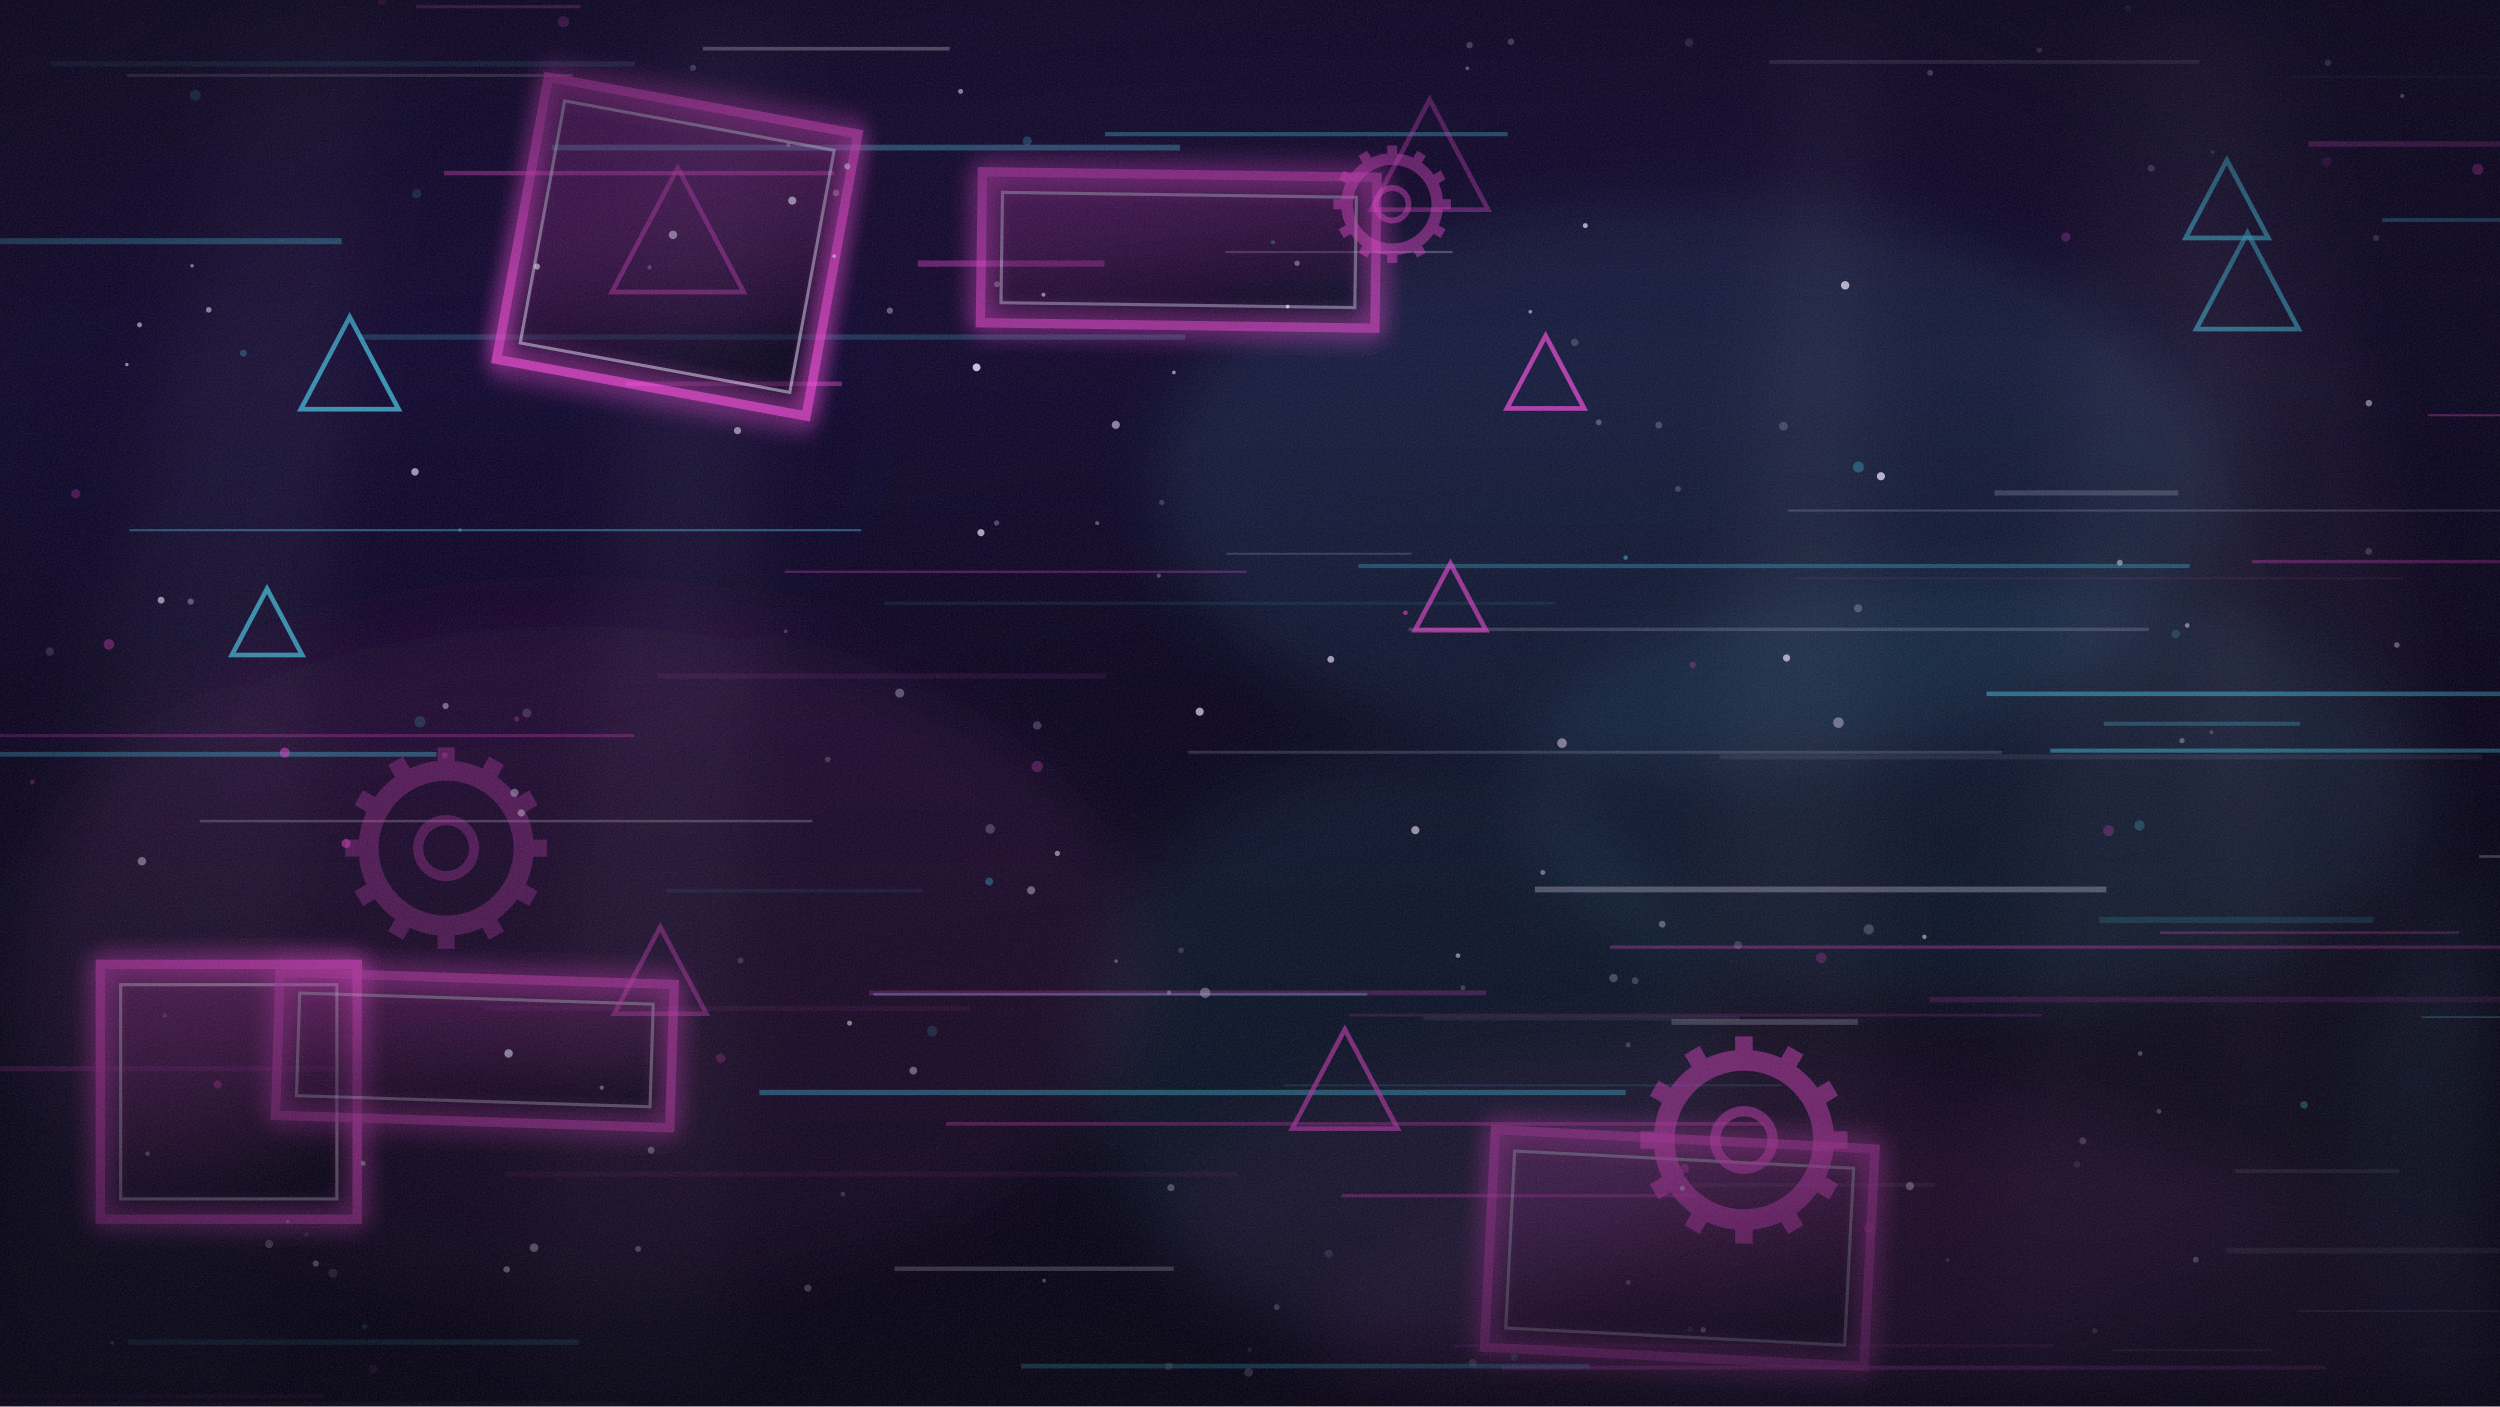
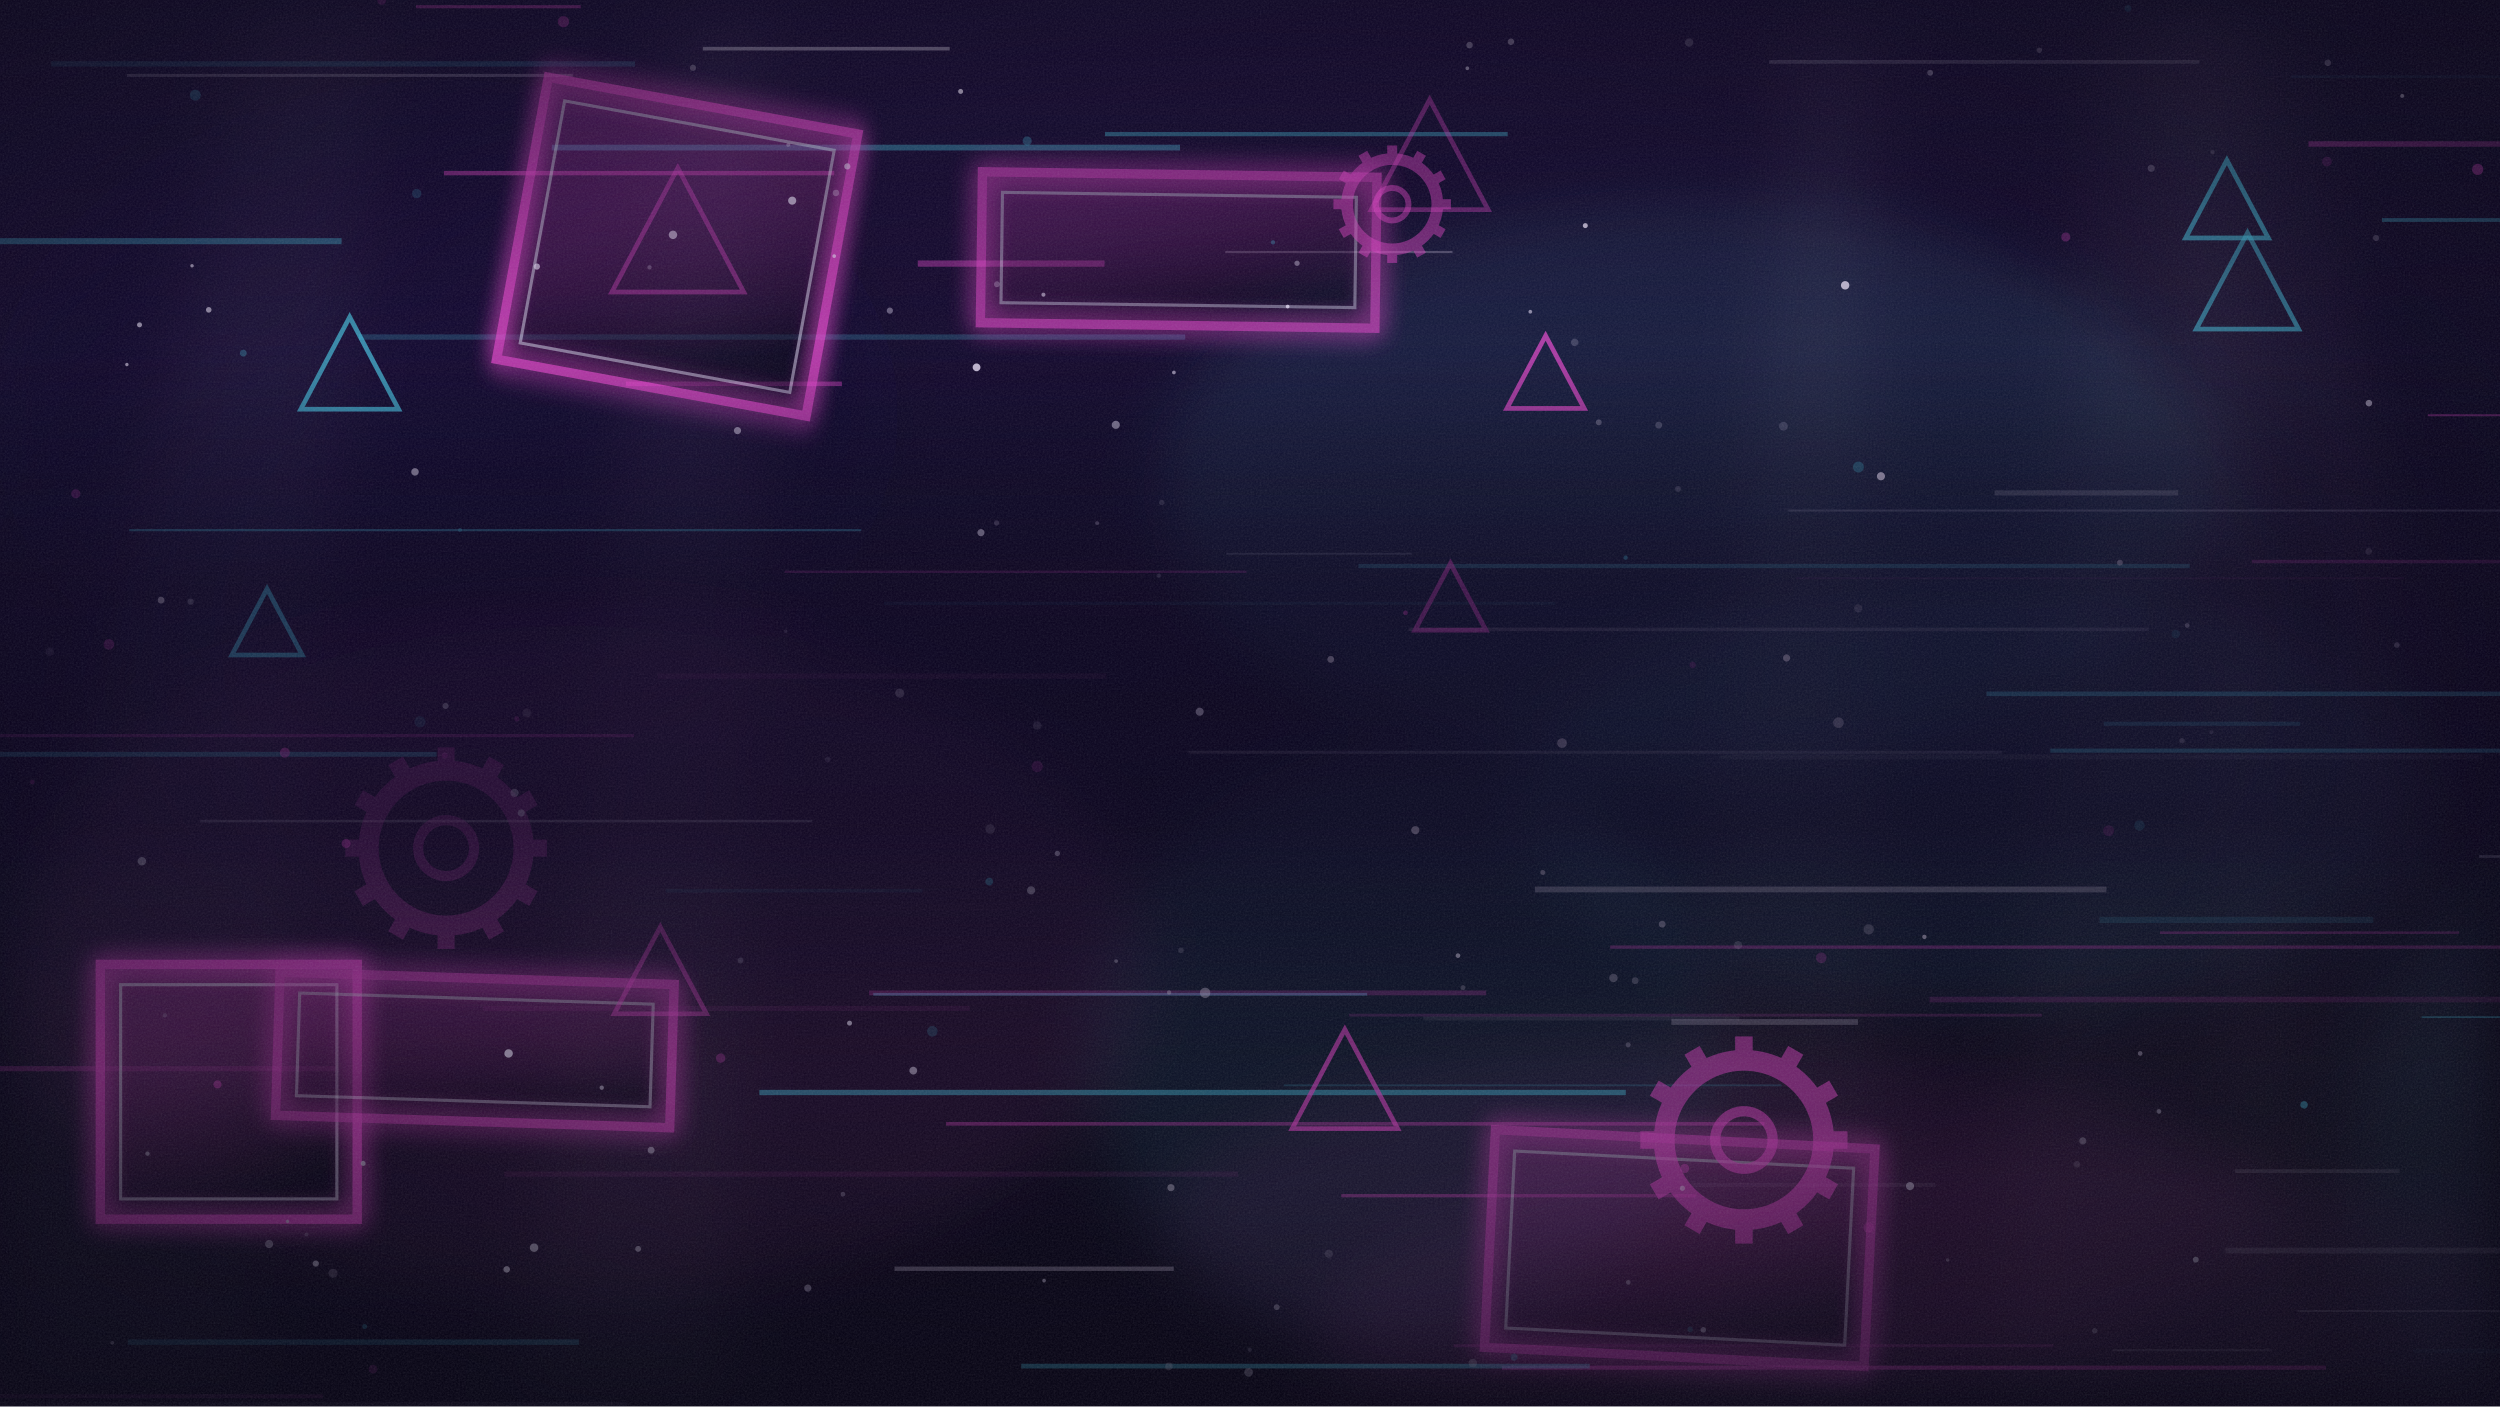
<svg xmlns="http://www.w3.org/2000/svg" class="art art--subsonic" viewBox="0 0 1600 900" preserveAspectRatio="xMidYMid slice" role="img" aria-label="Magenta and cyan light smeared into speed lines over wireframe boxes">
  <defs>
    <linearGradient id="g-bg" x1="0" y1="0" x2="0.3" y2="1">
      <stop offset="0%" stop-color="#1b0a3e" />
      <stop offset="58%" stop-color="#0a0420" />
      <stop offset="100%" stop-color="#050213" />
    </linearGradient>
    <linearGradient id="g-slab" x1="0" y1="0" x2="0.4" y2="1">
      <stop offset="0%" stop-color="#ff4de0" stop-opacity="0.42" />
      <stop offset="100%" stop-color="#050213" stop-opacity="0.72" />
    </linearGradient>
    <linearGradient id="g-blade" x1="0" y1="0" x2="1" y2="1">
      <stop offset="0%" stop-color="#f0e6ff" stop-opacity="0.7" />
      <stop offset="60%" stop-color="#ff4de0" stop-opacity="0.28" />
      <stop offset="100%" stop-color="#4de0ff" stop-opacity="0" />
    </linearGradient>
    <linearGradient id="g-beam" x1="0" y1="0" x2="1" y2="0">
      <stop offset="0%" stop-color="#ff4de0" stop-opacity="0" />
      <stop offset="30%" stop-color="#f0e6ff" />
      <stop offset="70%" stop-color="#ff4de0" />
      <stop offset="100%" stop-color="#ff4de0" stop-opacity="0" />
    </linearGradient>
    <radialGradient id="g-orb" cx="42%" cy="38%" r="62%">
      <stop offset="0%" stop-color="#f0e6ff" />
      <stop offset="38%" stop-color="#ff4de0" />
      <stop offset="78%" stop-color="#4de0ff" stop-opacity="0.7" />
      <stop offset="100%" stop-color="#050213" />
    </radialGradient>
    <radialGradient id="g-halo" cx="50%" cy="50%" r="50%">
      <stop offset="0%" stop-color="#ff4de0" stop-opacity="0.42" />
      <stop offset="100%" stop-color="#ff4de0" stop-opacity="0" />
    </radialGradient>
    <linearGradient id="g-vig" x1="0" y1="0" x2="0" y2="1">
      <stop offset="0%" stop-color="#050213" stop-opacity="0.42" />
      <stop offset="26%" stop-color="#050213" stop-opacity="0.02" />
      <stop offset="100%" stop-color="#050213" stop-opacity="0.5" />
    </linearGradient>
    <filter id="g-glow" x="-70%" y="-70%" width="240%" height="240%">
      <feGaussianBlur stdDeviation="8" result="b" />
      <feFlood flood-color="#ff4de0" result="fc" />
      <feComposite in="fc" in2="b" operator="in" result="g" />
      <feMerge>
        <feMergeNode in="g" />
        <feMergeNode in="g" />
        <feMergeNode in="SourceGraphic" />
      </feMerge>
    </filter>
    <filter id="g-soft">
      <feGaussianBlur stdDeviation="20" />
    </filter>
    <radialGradient id="g-corner" cx="50%" cy="46%" r="72%">
      <stop offset="55%" stop-color="#050213" stop-opacity="0" />
      <stop offset="100%" stop-color="#050213" stop-opacity="0.72" />
    </radialGradient>
    <filter id="g-grain">
      <feTurbulence type="fractalNoise" baseFrequency="0.85" numOctaves="4" />
      <feColorMatrix type="saturate" values="0" />
    </filter>
  </defs>
  <rect width="1600" height="900" fill="url(#g-bg)" />
  <g filter="url(#g-soft)">
    <ellipse cx="366.2" cy="616.7" rx="365.2" ry="215.9" fill="#ff4de0" opacity="0.1" />
    <ellipse cx="1099.1" cy="782.3" rx="352.3" ry="110" fill="#ff4de0" opacity="0.1" />
    <ellipse cx="285" cy="265.2" rx="289.5" ry="214" fill="#1b0a3e" opacity="0.1" />
    <ellipse cx="1687.4" cy="750.9" rx="185.5" ry="207.1" fill="#4de0ff" opacity="0.1" />
    <ellipse cx="1240.6" cy="854.4" rx="398.1" ry="121.1" fill="#ff4de0" opacity="0.1" />
    <ellipse cx="1259" cy="507.7" rx="288.9" ry="138.3" fill="#4de0ff" opacity="0.1" />
    <ellipse cx="1079.5" cy="311.4" rx="338.4" ry="181.4" fill="#4de0ff" opacity="0.1" />
    <ellipse cx="897.6" cy="673.6" rx="200.5" ry="188.3" fill="#4de0ff" opacity="0.1" />
  </g>
  <g filter="url(#g-soft)" opacity="0.5">
    <path d="M440 -87.7 L498.5 -87.7 L459.4 960 L326.7 960 Z" fill="#f0e6ff" opacity="0.1" />
    <path d="M1385.8 -16.1 L1459.8 -16.1 L1643.4 960 L1449.7 960 Z" fill="#f0e6ff" opacity="0.1" />
    <path d="M169.6 -42.5 L249.9 -42.5 L148.2 960 L-47.3 960 Z" fill="#f0e6ff" opacity="0.1" />
    <path d="M1353.1 -79.5 L1422.9 -79.5 L1470.2 960 L1270.7 960 Z" fill="#f0e6ff" opacity="0.1" />
    <path d="M1148 12.5 L1198.1 12.5 L1199.6 960 L1050.9 960 Z" fill="#f0e6ff" opacity="0.1" />
  </g>
  <rect x="982.3" y="567.4" width="365.8" height="3.7" fill="#f0e6ff" opacity="0.4" />
  <rect x="911" y="650.4" width="202.2" height="2.7" fill="#f0e6ff" opacity="0.1" />
  <rect x="127.9" y="524.7" width="392" height="1.6" fill="#f0e6ff" opacity="0.3" />
  <rect x="572.5" y="810.6" width="178.7" height="2.8" fill="#f0e6ff" opacity="0.4" />
  <rect x="961.2" y="874" width="527.4" height="2.6" fill="#ff4de0" opacity="0.5" />
  <rect x="284.1" y="109.4" width="249.8" height="2.8" fill="#ff4de0" opacity="0.5" />
  <rect x="-135.6" y="469.8" width="541.4" height="2" fill="#ff4de0" opacity="0.3" />
  <rect x="653.6" y="872.8" width="363.8" height="3" fill="#4de0ff" opacity="0.5" />
  <rect x="82.7" y="338.6" width="468.5" height="1.4" fill="#4de0ff" opacity="0.4" />
  <rect x="858.4" y="764.2" width="227" height="2.1" fill="#ff4de0" opacity="0.4" />
  <rect x="565.8" y="385.1" width="429.6" height="2" fill="#4de0ff" opacity="0.1" />
  <rect x="-192.6" y="682.3" width="407.9" height="3.3" fill="#ff4de0" opacity="0.3" />
  <rect x="-89.7" y="892.3" width="296.5" height="2.6" fill="#ff4de0" opacity="0.2" />
  <rect x="81.3" y="47.3" width="285.3" height="1.9" fill="#f0e6ff" opacity="0.3" />
  <rect x="449.8" y="30" width="158" height="2.3" fill="#f0e6ff" opacity="0.5" />
  <rect x="32.8" y="39.2" width="373.6" height="3.4" fill="#4de0ff" opacity="0.2" />
  <rect x="1424.2" y="798.5" width="482" height="3.7" fill="#f0e6ff" opacity="0.2" />
  <rect x="421" y="431" width="287" height="3.4" fill="#ff4de0" opacity="0.1" />
  <rect x="229.7" y="214" width="528.8" height="3.4" fill="#4de0ff" opacity="0.2" />
  <rect x="784.8" y="353.8" width="118.7" height="1.2" fill="#f0e6ff" opacity="0.2" />
  <rect x="760.5" y="480.5" width="520.6" height="1.9" fill="#f0e6ff" opacity="0.2" />
  <rect x="-145.3" y="78.2" width="117.6" height="3.2" fill="#ff4de0" opacity="0.3" />
  <rect x="400.6" y="244.2" width="138.2" height="2.9" fill="#ff4de0" opacity="0.4" />
  <rect x="322.8" y="749.8" width="469.5" height="3.3" fill="#ff4de0" opacity="0.1" />
  <rect x="502.2" y="365.2" width="295.5" height="1.5" fill="#ff4de0" opacity="0.3" />
  <rect x="266.2" y="3.3" width="105.5" height="2" fill="#ff4de0" opacity="0.5" />
  <rect x="81.8" y="857.2" width="288.7" height="3.5" fill="#4de0ff" opacity="0.3" />
  <rect x="1524.5" y="139.6" width="396.4" height="2.4" fill="#4de0ff" opacity="0.4" />
  <rect x="1430.3" y="748.3" width="105.4" height="2.4" fill="#f0e6ff" opacity="0.2" />
  <rect x="353.1" y="92.6" width="402.1" height="3.7" fill="#4de0ff" opacity="0.4" />
  <rect x="1069.7" y="652.2" width="119.4" height="3.7" fill="#f0e6ff" opacity="0.3" />
  <rect x="1352.1" y="863.4" width="101.7" height="1.4" fill="#f0e6ff" opacity="0.2" />
  <rect x="1466.5" y="48.2" width="355.4" height="1.8" fill="#4de0ff" opacity="0.1" />
  <rect x="707.2" y="84.5" width="257.7" height="2.7" fill="#4de0ff" opacity="0.4" />
  <rect x="1586.6" y="547.3" width="368" height="1.7" fill="#f0e6ff" opacity="0.4" />
  <rect x="1477.4" y="90.4" width="574.5" height="3.5" fill="#ff4de0" opacity="0.4" />
  <rect x="863.3" y="648.8" width="443.6" height="1.8" fill="#ff4de0" opacity="0.2" />
  <rect x="784.2" y="160.6" width="145.4" height="1.4" fill="#f0e6ff" opacity="0.3" />
  <rect x="486" y="697.5" width="554.5" height="3.4" fill="#4de0ff" opacity="0.5" />
  <rect x="1346.4" y="461.9" width="125.7" height="2.6" fill="#4de0ff" opacity="0.3" />
  <rect x="1030.5" y="605.1" width="573.7" height="2.1" fill="#ff4de0" opacity="0.4" />
  <rect x="1470.6" y="838.5" width="249.1" height="1.1" fill="#f0e6ff" opacity="0.3" />
  <rect x="1149.5" y="369.5" width="389" height="1.2" fill="#ff4de0" opacity="0.1" />
  <rect x="1312.2" y="479.1" width="614.9" height="2.6" fill="#4de0ff" opacity="0.5" />
  <rect x="1553.8" y="265.1" width="198" height="1.3" fill="#ff4de0" opacity="0.4" />
  <rect x="930.3" y="860.3" width="383.9" height="1.9" fill="#ff4de0" opacity="0.2" />
  <rect x="587.4" y="166.7" width="119.5" height="4" fill="#ff4de0" opacity="0.4" />
  <rect x="1234.9" y="637.9" width="461.3" height="3.6" fill="#ff4de0" opacity="0.2" />
  <rect x="1276.5" y="313.8" width="117.5" height="3.3" fill="#f0e6ff" opacity="0.2" />
  <rect x="558.9" y="635.5" width="316" height="1.7" fill="#4de0ff" opacity="0.5" />
  <rect x="309.3" y="643.8" width="311.4" height="3.2" fill="#ff4de0" opacity="0.1" />
  <rect x="1343.7" y="586.8" width="175.2" height="3.9" fill="#4de0ff" opacity="0.2" />
  <rect x="-19.7" y="897.2" width="421" height="2.5" fill="#f0e6ff" opacity="0.1" />
  <rect x="556.2" y="633.9" width="395" height="3.1" fill="#ff4de0" opacity="0.3" />
  <rect x="1082.5" y="757.1" width="156.2" height="2.5" fill="#f0e6ff" opacity="0.1" />
  <rect x="605.5" y="718.1" width="523.8" height="2.3" fill="#ff4de0" opacity="0.4" />
  <rect x="426.1" y="568.9" width="164.3" height="2.3" fill="#4de0ff" opacity="0.1" />
  <rect x="1144.1" y="326.1" width="488.3" height="1.3" fill="#f0e6ff" opacity="0.2" />
  <rect x="-97.9" y="152.4" width="316.5" height="3.9" fill="#4de0ff" opacity="0.4" />
  <rect x="1271.4" y="442.6" width="382.4" height="2.9" fill="#4de0ff" opacity="0.5" />
  <rect x="1441.2" y="358.3" width="298.7" height="2.2" fill="#ff4de0" opacity="0.3" />
  <rect x="869.4" y="360.9" width="532" height="2.7" fill="#4de0ff" opacity="0.3" />
  <rect x="1100.5" y="482.8" width="487.7" height="3.2" fill="#f0e6ff" opacity="0.1" />
  <rect x="1549.8" y="650.4" width="104.2" height="1.1" fill="#4de0ff" opacity="0.5" />
  <rect x="1132.3" y="38.4" width="275.3" height="2.4" fill="#f0e6ff" opacity="0.2" />
  <rect x="821.6" y="694" width="318.6" height="1.2" fill="#4de0ff" opacity="0.2" />
  <rect x="1382.4" y="596.1" width="191.4" height="1.6" fill="#ff4de0" opacity="0.4" />
  <rect x="901.5" y="401.7" width="473.8" height="2.2" fill="#f0e6ff" opacity="0.2" />
  <rect x="1544.5" y="863.2" width="135.6" height="2.8" fill="#4de0ff" opacity="0.1" />
  <rect x="-176" y="481.2" width="455.4" height="3.1" fill="#4de0ff" opacity="0.4" />
  <g transform="translate(433.4 157.9) rotate(10.4)" opacity="0.74">
    <rect x="-100.7" y="-91.8" width="201.4" height="183.5" fill="url(#g-slab)" />
    <rect x="-100.7" y="-91.8" width="201.4" height="183.5" fill="none" stroke="#ff4de0" stroke-width="6" filter="url(#g-glow)" />
    <rect x="-87.7" y="-78.8" width="175.4" height="157.5" fill="none" stroke="#f0e6ff" stroke-width="2" opacity="0.7" />
  </g>
  <g transform="translate(146.4 698.7) rotate(-0)" opacity="0.94">
    <rect x="-82.2" y="-81.5" width="164.4" height="163.1" fill="url(#g-slab)" />
    <rect x="-82.2" y="-81.5" width="164.4" height="163.1" fill="none" stroke="#ff4de0" stroke-width="6" filter="url(#g-glow)" />
    <rect x="-69.2" y="-68.5" width="138.4" height="137.1" fill="none" stroke="#f0e6ff" stroke-width="2" opacity="0.7" />
  </g>
  <g transform="translate(303.9 672) rotate(1.8)" opacity="0.67">
    <rect x="-126.2" y="-45.9" width="252.4" height="91.7" fill="url(#g-slab)" />
    <rect x="-126.2" y="-45.9" width="252.4" height="91.7" fill="none" stroke="#ff4de0" stroke-width="6" filter="url(#g-glow)" />
    <rect x="-113.2" y="-32.9" width="226.4" height="65.7" fill="none" stroke="#f0e6ff" stroke-width="2" opacity="0.7" />
  </g>
  <g transform="translate(1075 798.8) rotate(2.9)" opacity="0.65">
    <rect x="-121.6" y="-69.7" width="243.2" height="139.4" fill="url(#g-slab)" />
    <rect x="-121.6" y="-69.7" width="243.2" height="139.4" fill="none" stroke="#ff4de0" stroke-width="6" filter="url(#g-glow)" />
    <rect x="-108.6" y="-56.7" width="217.2" height="113.4" fill="none" stroke="#f0e6ff" stroke-width="2" opacity="0.7" />
  </g>
  <g transform="translate(754.4 160) rotate(0.8)" opacity="0.62">
    <rect x="-126.3" y="-48.3" width="252.5" height="96.6" fill="url(#g-slab)" />
    <rect x="-126.3" y="-48.3" width="252.5" height="96.6" fill="none" stroke="#ff4de0" stroke-width="6" filter="url(#g-glow)" />
    <rect x="-113.3" y="-35.3" width="226.5" height="70.6" fill="none" stroke="#f0e6ff" stroke-width="2" opacity="0.7" />
  </g>
  <g transform="translate(891 130.7)" fill="none" stroke="#ff4de0" opacity="0.47">
    <circle r="28.9" stroke-width="7.5" />
    <circle r="10.4" stroke-width="3.8" />
    <path d="M30.4 0 L37.6 0" stroke-width="6.4" />
    <path d="M26.3 15.2 L32.6 18.8" stroke-width="6.4" />
    <path d="M15.2 26.3 L18.8 32.6" stroke-width="6.4" />
    <path d="M0 30.4 L0 37.6" stroke-width="6.4" />
    <path d="M-15.2 26.3 L-18.8 32.6" stroke-width="6.4" />
    <path d="M-26.3 15.2 L-32.6 18.8" stroke-width="6.4" />
    <path d="M-30.4 0 L-37.6 0" stroke-width="6.4" />
    <path d="M-26.3 -15.2 L-32.6 -18.8" stroke-width="6.4" />
    <path d="M-15.2 -26.3 L-18.8 -32.6" stroke-width="6.4" />
    <path d="M-0 -30.4 L-0 -37.6" stroke-width="6.4" />
    <path d="M15.2 -26.3 L18.8 -32.6" stroke-width="6.4" />
    <path d="M26.3 -15.2 L32.6 -18.8" stroke-width="6.4" />
  </g>
  <g transform="translate(1116.1 729.6)" fill="none" stroke="#ff4de0" opacity="0.60">
    <circle r="51" stroke-width="13.3" />
    <circle r="18.4" stroke-width="6.6" />
    <path d="M53.6 0 L66.3 0" stroke-width="11.2" />
    <path d="M46.4 26.8 L57.4 33.2" stroke-width="11.2" />
    <path d="M26.8 46.4 L33.2 57.4" stroke-width="11.2" />
    <path d="M0 53.6 L0 66.3" stroke-width="11.2" />
    <path d="M-26.8 46.4 L-33.2 57.4" stroke-width="11.2" />
    <path d="M-46.4 26.8 L-57.4 33.2" stroke-width="11.2" />
    <path d="M-53.6 0 L-66.3 0" stroke-width="11.2" />
    <path d="M-46.4 -26.8 L-57.4 -33.2" stroke-width="11.2" />
    <path d="M-26.8 -46.4 L-33.2 -57.4" stroke-width="11.2" />
    <path d="M-0 -53.6 L-0 -66.3" stroke-width="11.2" />
    <path d="M26.8 -46.4 L33.2 -57.4" stroke-width="11.2" />
    <path d="M46.4 -26.8 L57.4 -33.2" stroke-width="11.2" />
  </g>
  <g transform="translate(285.5 542.8)" fill="none" stroke="#ff4de0" opacity="0.31">
    <circle r="49.6" stroke-width="12.9" />
    <circle r="17.9" stroke-width="6.5" />
    <path d="M52.1 0 L64.5 0" stroke-width="10.9" />
    <path d="M45.1 26.1 L55.9 32.3" stroke-width="10.9" />
    <path d="M26.1 45.1 L32.3 55.9" stroke-width="10.9" />
    <path d="M0 52.1 L0 64.5" stroke-width="10.9" />
    <path d="M-26.1 45.1 L-32.3 55.9" stroke-width="10.9" />
    <path d="M-45.1 26.1 L-55.9 32.3" stroke-width="10.9" />
    <path d="M-52.1 0 L-64.5 0" stroke-width="10.9" />
    <path d="M-45.1 -26.1 L-55.9 -32.3" stroke-width="10.9" />
    <path d="M-26.1 -45.1 L-32.3 -55.9" stroke-width="10.9" />
    <path d="M-0 -52.1 L-0 -64.5" stroke-width="10.9" />
    <path d="M26.1 -45.1 L32.3 -55.9" stroke-width="10.9" />
    <path d="M45.1 -26.1 L55.9 -32.3" stroke-width="10.9" />
  </g>
  <path d="M223.8 202.9 L255.1 261.9 L192.5 261.9 Z" fill="none" stroke="#4de0ff" stroke-width="3" opacity="0.66" />
  <path d="M915 63.8 L952.4 134.2 L877.6 134.2 Z" fill="none" stroke="#ff4de0" stroke-width="3" opacity="0.38" />
  <path d="M989.2 214.9 L1013.9 261.4 L964.4 261.4 Z" fill="none" stroke="#ff4de0" stroke-width="3" opacity="0.68" />
  <path d="M170.9 376.9 L193.4 419.2 L148.4 419.2 Z" fill="none" stroke="#4de0ff" stroke-width="3" opacity="0.71" />
  <path d="M422.6 593.3 L452.1 648.8 L393.1 648.8 Z" fill="none" stroke="#ff4de0" stroke-width="3" opacity="0.44" />
  <path d="M860.7 658.8 L894.5 722.3 L827 722.3 Z" fill="none" stroke="#ff4de0" stroke-width="3" opacity="0.69" />
  <path d="M928.3 360.6 L951 403.3 L905.6 403.3 Z" fill="none" stroke="#ff4de0" stroke-width="3" opacity="0.65" />
  <path d="M433.8 107.5 L476 186.9 L391.6 186.9 Z" fill="none" stroke="#ff4de0" stroke-width="3" opacity="0.34" />
  <path d="M1425.2 102.5 L1451.7 152.3 L1398.8 152.3 Z" fill="none" stroke="#4de0ff" stroke-width="3" opacity="0.63" />
  <path d="M1438.4 149 L1471.1 210.6 L1405.6 210.6 Z" fill="none" stroke="#4de0ff" stroke-width="3" opacity="0.53" />
  <g fill="#f0e6ff">
    <circle cx="1143.4" cy="421.1" r="2.3" opacity="0.82" />
    <circle cx="543.7" cy="654.8" r="1.6" opacity="0.78" />
    <circle cx="1222.4" cy="759.1" r="2.6" opacity="0.59" />
    <circle cx="1520.7" cy="152.3" r="2.0" opacity="0.25" />
    <circle cx="933.1" cy="611.6" r="1.5" opacity="0.73" />
    <circle cx="667.8" cy="188.6" r="1.3" opacity="0.58" />
    <circle cx="614.8" cy="58.5" r="1.6" opacity="0.83" />
    <circle cx="755.8" cy="608.2" r="1.8" opacity="0.25" />
    <circle cx="979.4" cy="199.5" r="1.2" opacity="0.60" />
    <circle cx="1081" cy="27.2" r="2.7" opacity="0.21" />
    <circle cx="265.6" cy="302" r="2.4" opacity="0.68" />
    <circle cx="1189.2" cy="389.3" r="2.6" opacity="0.29" />
    <circle cx="1537.4" cy="61.4" r="1.3" opacity="0.69" />
    <circle cx="1231.6" cy="599.6" r="1.4" opacity="0.76" />
    <circle cx="824.1" cy="196.2" r="1.2" opacity="0.84" />
    <circle cx="89.3" cy="207.9" r="1.6" opacity="0.78" />
    <circle cx="1329.2" cy="745.2" r="2.1" opacity="0.21" />
    <circle cx="1180.9" cy="182.6" r="2.7" opacity="0.83" />
    <circle cx="105.5" cy="649.8" r="1.4" opacity="0.27" />
    <circle cx="1399.8" cy="400.3" r="1.5" opacity="0.56" />
    <circle cx="103.1" cy="384.1" r="2.2" opacity="0.76" />
    <circle cx="196.1" cy="790.2" r="1.2" opacity="0.33" />
    <circle cx="533.9" cy="163.9" r="1.2" opacity="0.63" />
    <circle cx="638" cy="181.9" r="1.9" opacity="0.28" />
    <circle cx="1090.1" cy="851.1" r="1.8" opacity="0.47" />
    <circle cx="637.8" cy="334.7" r="1.7" opacity="0.32" />
    <circle cx="473.9" cy="614.7" r="1.9" opacity="0.24" />
    <circle cx="232.4" cy="744.6" r="1.6" opacity="0.74" />
    <circle cx="987.4" cy="558.4" r="1.6" opacity="0.58" />
    <circle cx="663.8" cy="464.3" r="2.7" opacity="0.27" />
    <circle cx="341.8" cy="798.5" r="2.7" opacity="0.73" />
    <circle cx="1376.8" cy="107.7" r="2.3" opacity="0.28" />
    <circle cx="1356.7" cy="360.1" r="1.9" opacity="0.54" />
    <circle cx="329.3" cy="507.4" r="2.6" opacity="0.49" />
    <circle cx="702.2" cy="334.8" r="1.3" opacity="0.38" />
    <circle cx="1340.6" cy="851.7" r="1.7" opacity="0.39" />
    <circle cx="539.5" cy="764.3" r="1.5" opacity="0.32" />
    <circle cx="504.5" cy="92.7" r="1.3" opacity="0.35" />
    <circle cx="1042.1" cy="820.7" r="1.5" opacity="0.39" />
    <circle cx="939.1" cy="43.7" r="1.2" opacity="0.57" />
    <circle cx="743.5" cy="321.6" r="1.7" opacity="0.21" />
    <circle cx="415.7" cy="171.1" r="1.4" opacity="0.25" />
    <circle cx="1305.2" cy="32.1" r="1.7" opacity="0.31" />
    <circle cx="325.5" cy="674.2" r="2.7" opacity="0.83" />
    <circle cx="529.8" cy="486" r="1.8" opacity="0.25" />
    <circle cx="676.7" cy="546.2" r="1.7" opacity="0.71" />
    <circle cx="714.1" cy="271.9" r="2.6" opacity="0.57" />
    <circle cx="408.4" cy="799.3" r="1.9" opacity="0.59" />
    <circle cx="749.4" cy="760.1" r="2.3" opacity="0.49" />
    <circle cx="584.5" cy="685.2" r="2.5" opacity="0.59" />
    <circle cx="1396.5" cy="474" r="1.7" opacity="0.41" />
    <circle cx="430.7" cy="150.3" r="2.7" opacity="0.56" />
    <circle cx="133.6" cy="198.3" r="1.8" opacity="0.72" />
    <circle cx="1369.7" cy="674.2" r="1.5" opacity="0.48" />
    <circle cx="1515.9" cy="352.9" r="2.2" opacity="0.23" />
    <circle cx="767.8" cy="455.5" r="2.6" opacity="0.82" />
    <circle cx="1203.8" cy="304.8" r="2.6" opacity="0.80" />
    <circle cx="122" cy="385" r="2.0" opacity="0.40" />
    <circle cx="385.1" cy="696.1" r="1.4" opacity="0.56" />
    <circle cx="31.9" cy="417" r="2.7" opacity="0.20" />
    <circle cx="172.2" cy="796.2" r="2.6" opacity="0.53" />
    <circle cx="472" cy="275.6" r="2.3" opacity="0.58" />
    <circle cx="714.3" cy="615.1" r="1.2" opacity="0.45" />
    <circle cx="1405.3" cy="806.2" r="1.9" opacity="0.71" />
    <circle cx="1415.3" cy="468.6" r="1.3" opacity="0.27" />
    <circle cx="1073.9" cy="312.9" r="1.9" opacity="0.23" />
    <circle cx="1516.1" cy="258" r="2.1" opacity="0.60" />
    <circle cx="569.5" cy="198.8" r="2.0" opacity="0.41" />
    <circle cx="122.9" cy="170.1" r="1.1" opacity="0.78" />
    <circle cx="324.3" cy="812.4" r="2.1" opacity="0.82" />
    <circle cx="751.3" cy="238.4" r="1.2" opacity="0.60" />
    <circle cx="1112.3" cy="604.9" r="2.6" opacity="0.26" />
    <circle cx="1032.6" cy="625.9" r="2.7" opacity="0.36" />
    <circle cx="1489.8" cy="40.2" r="2.1" opacity="0.41" />
    <circle cx="830.1" cy="168.5" r="1.7" opacity="0.43" />
    <circle cx="741.6" cy="368.4" r="1.4" opacity="0.31" />
    <circle cx="748.1" cy="874.5" r="2.5" opacity="0.30" />
    <circle cx="1014.6" cy="144.4" r="1.6" opacity="0.85" />
    <circle cx="542.3" cy="106.5" r="2.0" opacity="0.58" />
    <circle cx="817.1" cy="836.6" r="1.9" opacity="0.44" />
    <circle cx="333.6" cy="520.3" r="2.3" opacity="0.53" />
    <circle cx="625" cy="235.1" r="2.5" opacity="0.84" />
    <circle cx="936.3" cy="632.1" r="1.6" opacity="0.30" />
    <circle cx="90.8" cy="551.2" r="2.7" opacity="0.65" />
    <circle cx="1076.7" cy="760.5" r="1.7" opacity="0.48" />
    <circle cx="416.7" cy="736.1" r="2.2" opacity="0.54" />
    <circle cx="1246.5" cy="806.4" r="1.1" opacity="0.34" />
    <circle cx="748.2" cy="635.2" r="1.4" opacity="0.49" />
    <circle cx="1061.6" cy="272.1" r="2.2" opacity="0.24" />
    <circle cx="659.9" cy="569.8" r="2.6" opacity="0.53" />
    <circle cx="1063.8" cy="591.5" r="2.2" opacity="0.49" />
    <circle cx="507" cy="128.4" r="2.6" opacity="0.70" />
    <circle cx="1042" cy="668.7" r="1.6" opacity="0.31" />
    <circle cx="851.7" cy="422" r="2.2" opacity="0.77" />
    <circle cx="627.8" cy="340.9" r="2.3" opacity="0.77" />
    <circle cx="905.8" cy="531.3" r="2.6" opacity="0.80" />
    <circle cx="71.9" cy="859.4" r="1.2" opacity="0.56" />
    <circle cx="799.9" cy="863.8" r="1.4" opacity="0.23" />
    <circle cx="1534" cy="412.8" r="1.8" opacity="0.48" />
    <circle cx="443.5" cy="43.4" r="2.0" opacity="0.34" />
    <circle cx="799.1" cy="878.3" r="2.8" opacity="0.40" />
    <circle cx="535" cy="123.5" r="2.1" opacity="0.32" />
    <circle cx="202.1" cy="808.7" r="2.0" opacity="0.78" />
    <circle cx="343.6" cy="170.6" r="2.0" opacity="0.65" />
    <circle cx="285.2" cy="451.8" r="2.0" opacity="0.52" />
    <circle cx="502.8" cy="404" r="1.2" opacity="0.26" />
    <circle cx="94.4" cy="738.3" r="1.4" opacity="0.64" />
    <circle cx="184" cy="781.7" r="1.1" opacity="0.72" />
    <circle cx="850.4" cy="802.4" r="2.6" opacity="0.21" />
    <circle cx="81.2" cy="233.3" r="1.1" opacity="0.76" />
  </g>
  <circle cx="1081.7" cy="850.8" r="1.8" fill="#4de0ff" opacity="0.2" />
  <circle cx="1286.6" cy="304.8" r="4.3" fill="#4de0ff" opacity="0.1" filter="url(#g-soft)" />
  <circle cx="663.8" cy="490.6" r="3.6" fill="#ff4de0" opacity="0.3" />
  <circle cx="1371.8" cy="198.4" r="5.5" fill="#f0e6ff" opacity="0.2" filter="url(#g-soft)" />
  <circle cx="1416.1" cy="97.4" r="1.4" fill="#f0e6ff" opacity="0.2" />
  <circle cx="1083.3" cy="425.6" r="2.1" fill="#ff4de0" opacity="0.3" />
  <circle cx="805.5" cy="113.4" r="4" fill="#4de0ff" opacity="0.2" filter="url(#g-soft)" />
  <circle cx="1392.5" cy="405.8" r="2.7" fill="#4de0ff" opacity="0.2" />
  <circle cx="182.3" cy="481.7" r="3.2" fill="#ff4de0" opacity="0.6" />
  <circle cx="1196" cy="594.8" r="3.3" fill="#f0e6ff" opacity="0.3" />
  <circle cx="771.3" cy="635.4" r="3.3" fill="#f0e6ff" opacity="0.5" />
  <circle cx="69.7" cy="412.4" r="3.4" fill="#ff4de0" opacity="0.4" />
  <circle cx="942.6" cy="872.3" r="2.7" fill="#f0e6ff" opacity="0.3" />
  <circle cx="201.5" cy="188.2" r="5.2" fill="#4de0ff" opacity="0.1" filter="url(#g-soft)" />
  <circle cx="1474.6" cy="707.1" r="2.4" fill="#4de0ff" opacity="0.6" />
  <circle cx="1349.5" cy="531.7" r="3.5" fill="#ff4de0" opacity="0.3" />
  <circle cx="1141.4" cy="272.8" r="2.8" fill="#f0e6ff" opacity="0.2" />
  <circle cx="20.7" cy="500.5" r="1.5" fill="#ff4de0" opacity="0.4" />
  <circle cx="330.7" cy="460.1" r="1.7" fill="#ff4de0" opacity="0.3" />
  <circle cx="1333" cy="730.2" r="2.3" fill="#f0e6ff" opacity="0.4" />
  <circle cx="575.8" cy="443.6" r="2.9" fill="#f0e6ff" opacity="0.4" />
  <circle cx="814.7" cy="155.1" r="1.4" fill="#4de0ff" opacity="0.3" />
  <circle cx="1078.2" cy="747.8" r="2.9" fill="#ff4de0" opacity="0.4" />
  <circle cx="1152.8" cy="204" r="5.4" fill="#ff4de0" opacity="0.1" filter="url(#g-soft)" />
  <circle cx="225" cy="728.3" r="5.4" fill="#ff4de0" opacity="0.1" filter="url(#g-soft)" />
  <circle cx="125" cy="60.9" r="3.5" fill="#4de0ff" opacity="0.3" />
  <circle cx="969" cy="868.6" r="2.3" fill="#4de0ff" opacity="0.3" />
  <circle cx="1176.6" cy="462.5" r="3.4" fill="#f0e6ff" opacity="0.5" />
  <circle cx="1414.5" cy="897.4" r="3.9" fill="#ff4de0" opacity="0.1" filter="url(#g-soft)" />
  <circle cx="461.2" cy="677.2" r="3" fill="#ff4de0" opacity="0.3" />
  <circle cx="1165.6" cy="613" r="3.4" fill="#ff4de0" opacity="0.3" />
  <circle cx="968.2" cy="394.7" r="4.5" fill="#4de0ff" opacity="0.2" filter="url(#g-soft)" />
  <circle cx="1361.9" cy="5.4" r="2.2" fill="#4de0ff" opacity="0.2" />
  <circle cx="438.6" cy="146.4" r="3.8" fill="#4de0ff" opacity="0.1" filter="url(#g-soft)" />
  <circle cx="1235.3" cy="46.6" r="1.9" fill="#f0e6ff" opacity="0.4" />
  <circle cx="1054" cy="323.8" r="3.7" fill="#f0e6ff" opacity="0.2" filter="url(#g-soft)" />
  <circle cx="1322.1" cy="151.7" r="2.9" fill="#ff4de0" opacity="0.3" />
  <circle cx="1104.6" cy="144" r="4" fill="#ff4de0" opacity="0.2" filter="url(#g-soft)" />
  <circle cx="633.7" cy="530.5" r="3" fill="#f0e6ff" opacity="0.3" />
  <circle cx="139.2" cy="694" r="2.6" fill="#ff4de0" opacity="0.5" />
  <circle cx="940.5" cy="28.9" r="2.1" fill="#f0e6ff" opacity="0.4" />
  <circle cx="294.4" cy="339.2" r="1.3" fill="#4de0ff" opacity="0.3" />
  <circle cx="1196" cy="785.7" r="3.4" fill="#ff4de0" opacity="0.3" />
  <circle cx="1485.1" cy="624.1" r="5.4" fill="#ff4de0" opacity="0.1" filter="url(#g-soft)" />
  <circle cx="1081" cy="64.5" r="4.7" fill="#f0e6ff" opacity="0.2" filter="url(#g-soft)" />
  <circle cx="1578.1" cy="676.2" r="4.9" fill="#ff4de0" opacity="0.2" filter="url(#g-soft)" />
  <circle cx="1040.4" cy="356.9" r="1.4" fill="#4de0ff" opacity="0.5" />
  <circle cx="458" cy="300.1" r="5.2" fill="#4de0ff" opacity="0.1" filter="url(#g-soft)" />
  <circle cx="597" cy="48.7" r="5" fill="#ff4de0" opacity="0.1" filter="url(#g-soft)" />
  <circle cx="518.2" cy="308.9" r="4.7" fill="#4de0ff" opacity="0.1" filter="url(#g-soft)" />
  <circle cx="1369.3" cy="528.3" r="3.3" fill="#4de0ff" opacity="0.3" />
  <circle cx="249.4" cy="310.9" r="5.2" fill="#f0e6ff" opacity="0.1" filter="url(#g-soft)" />
  <circle cx="517" cy="824.4" r="2.3" fill="#f0e6ff" opacity="0.5" />
  <circle cx="339.6" cy="671.8" r="4.2" fill="#4de0ff" opacity="0.2" filter="url(#g-soft)" />
  <circle cx="999.7" cy="475.6" r="3.1" fill="#f0e6ff" opacity="0.6" />
  <circle cx="221.5" cy="539.8" r="2.9" fill="#ff4de0" opacity="0.6" />
  <circle cx="763" cy="744.7" r="4.4" fill="#f0e6ff" opacity="0.1" filter="url(#g-soft)" />
  <circle cx="1381.7" cy="711.3" r="1.5" fill="#f0e6ff" opacity="0.5" />
  <circle cx="596.7" cy="660" r="3.4" fill="#4de0ff" opacity="0.2" />
  <circle cx="155.7" cy="226" r="2.2" fill="#4de0ff" opacity="0.3" />
  <circle cx="244.3" cy="0.3" r="2.8" fill="#ff4de0" opacity="0.3" />
  <circle cx="1585.7" cy="108.4" r="3.6" fill="#ff4de0" opacity="0.5" />
  <circle cx="337.2" cy="456.3" r="2.9" fill="#f0e6ff" opacity="0.2" />
  <circle cx="129.2" cy="580.6" r="5.3" fill="#4de0ff" opacity="0.1" filter="url(#g-soft)" />
  <circle cx="967" cy="26.7" r="2.1" fill="#f0e6ff" opacity="0.4" />
  <circle cx="1528.2" cy="435.8" r="3.6" fill="#4de0ff" opacity="0.1" filter="url(#g-soft)" />
  <circle cx="997.8" cy="121" r="4.8" fill="#f0e6ff" opacity="0.2" filter="url(#g-soft)" />
  <circle cx="48.5" cy="316" r="2.9" fill="#ff4de0" opacity="0.3" />
  <circle cx="659.2" cy="174.3" r="4.6" fill="#ff4de0" opacity="0.2" filter="url(#g-soft)" />
  <circle cx="233.4" cy="849" r="1.6" fill="#4de0ff" opacity="0.4" />
  <circle cx="238.7" cy="876.3" r="2.8" fill="#ff4de0" opacity="0.3" />
  <circle cx="1007.8" cy="219.1" r="2.4" fill="#f0e6ff" opacity="0.2" />
  <circle cx="1189.4" cy="298.9" r="3.5" fill="#4de0ff" opacity="0.3" />
  <circle cx="1023.2" cy="270.3" r="1.9" fill="#f0e6ff" opacity="0.3" />
  <circle cx="181.4" cy="506.2" r="4.2" fill="#ff4de0" opacity="0.1" filter="url(#g-soft)" />
  <circle cx="67.8" cy="434.1" r="4.1" fill="#ff4de0" opacity="0.1" filter="url(#g-soft)" />
  <circle cx="754.5" cy="326.3" r="4" fill="#4de0ff" opacity="0.2" filter="url(#g-soft)" />
  <circle cx="1129.9" cy="866.3" r="4.7" fill="#ff4de0" opacity="0.1" filter="url(#g-soft)" />
  <circle cx="899.5" cy="392.2" r="1.5" fill="#ff4de0" opacity="0.6" />
  <circle cx="213.1" cy="814.9" r="2.9" fill="#f0e6ff" opacity="0.3" />
  <circle cx="1489.2" cy="103.4" r="3.1" fill="#ff4de0" opacity="0.2" />
  <circle cx="633.1" cy="564.2" r="2.5" fill="#4de0ff" opacity="0.4" />
  <circle cx="360.6" cy="13.9" r="3.6" fill="#ff4de0" opacity="0.4" />
  <circle cx="668.2" cy="819.6" r="1.2" fill="#f0e6ff" opacity="0.6" />
  <circle cx="1046.5" cy="627.6" r="2.2" fill="#f0e6ff" opacity="0.3" />
  <circle cx="284.7" cy="483.5" r="1.9" fill="#ff4de0" opacity="0.3" />
  <circle cx="657.4" cy="90.2" r="2.9" fill="#4de0ff" opacity="0.3" />
  <circle cx="266.7" cy="123.9" r="3" fill="#4de0ff" opacity="0.2" />
  <circle cx="1126.5" cy="317.8" r="4.8" fill="#4de0ff" opacity="0.1" filter="url(#g-soft)" />
  <circle cx="268.8" cy="461.9" r="3.6" fill="#4de0ff" opacity="0.2" />
+   <linearGradient id="g-band" x1="0" y1="0" x2="0" y2="1">
+     <stop offset="0%" stop-color="#0a0420" stop-opacity="0" />
+     <stop offset="34%" stop-color="#0a0420" stop-opacity="0.62" />
+     <stop offset="66%" stop-color="#0a0420" stop-opacity="0.62" />
+     <stop offset="100%" stop-color="#0a0420" stop-opacity="0" />
+   </linearGradient>
+   <rect x="0" y="216" width="1600" height="468" fill="url(#g-band)" />
  <rect width="1600" height="900" fill="url(#g-corner)" />
  <rect width="1600" height="900" fill="url(#g-vig)" />
  <rect width="1600" height="900" filter="url(#g-grain)" opacity="0.12" />
</svg>
